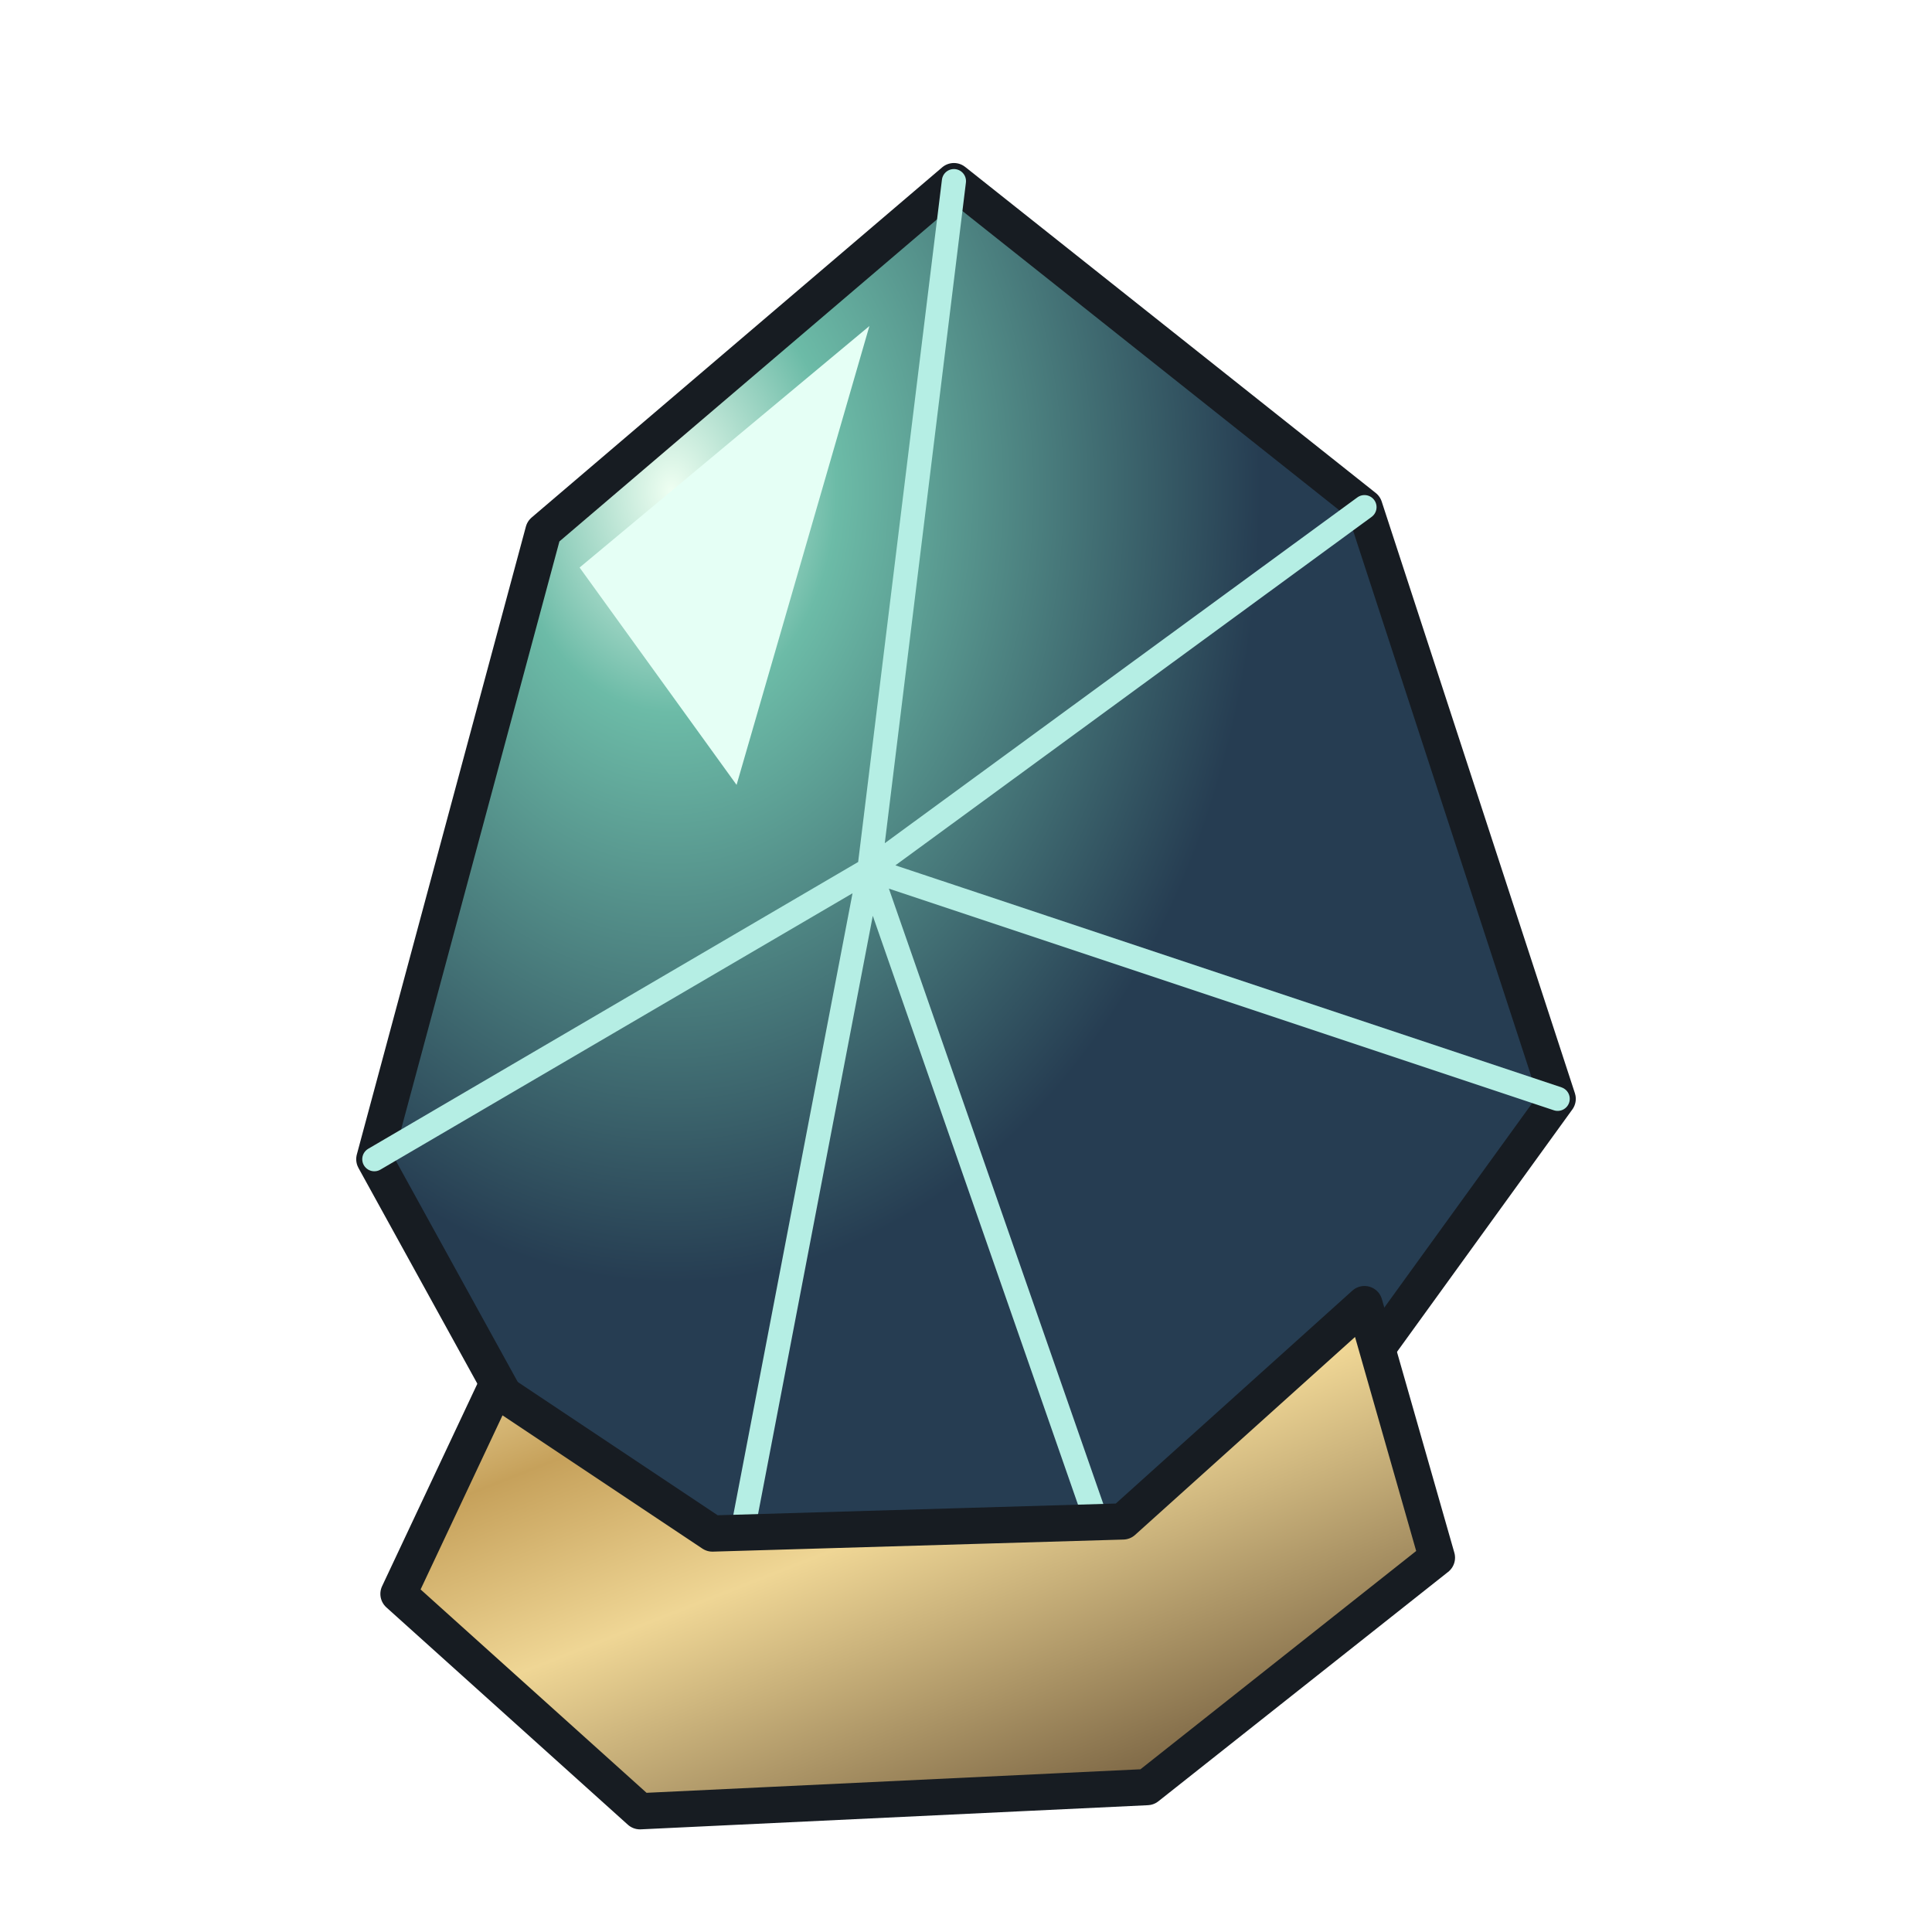
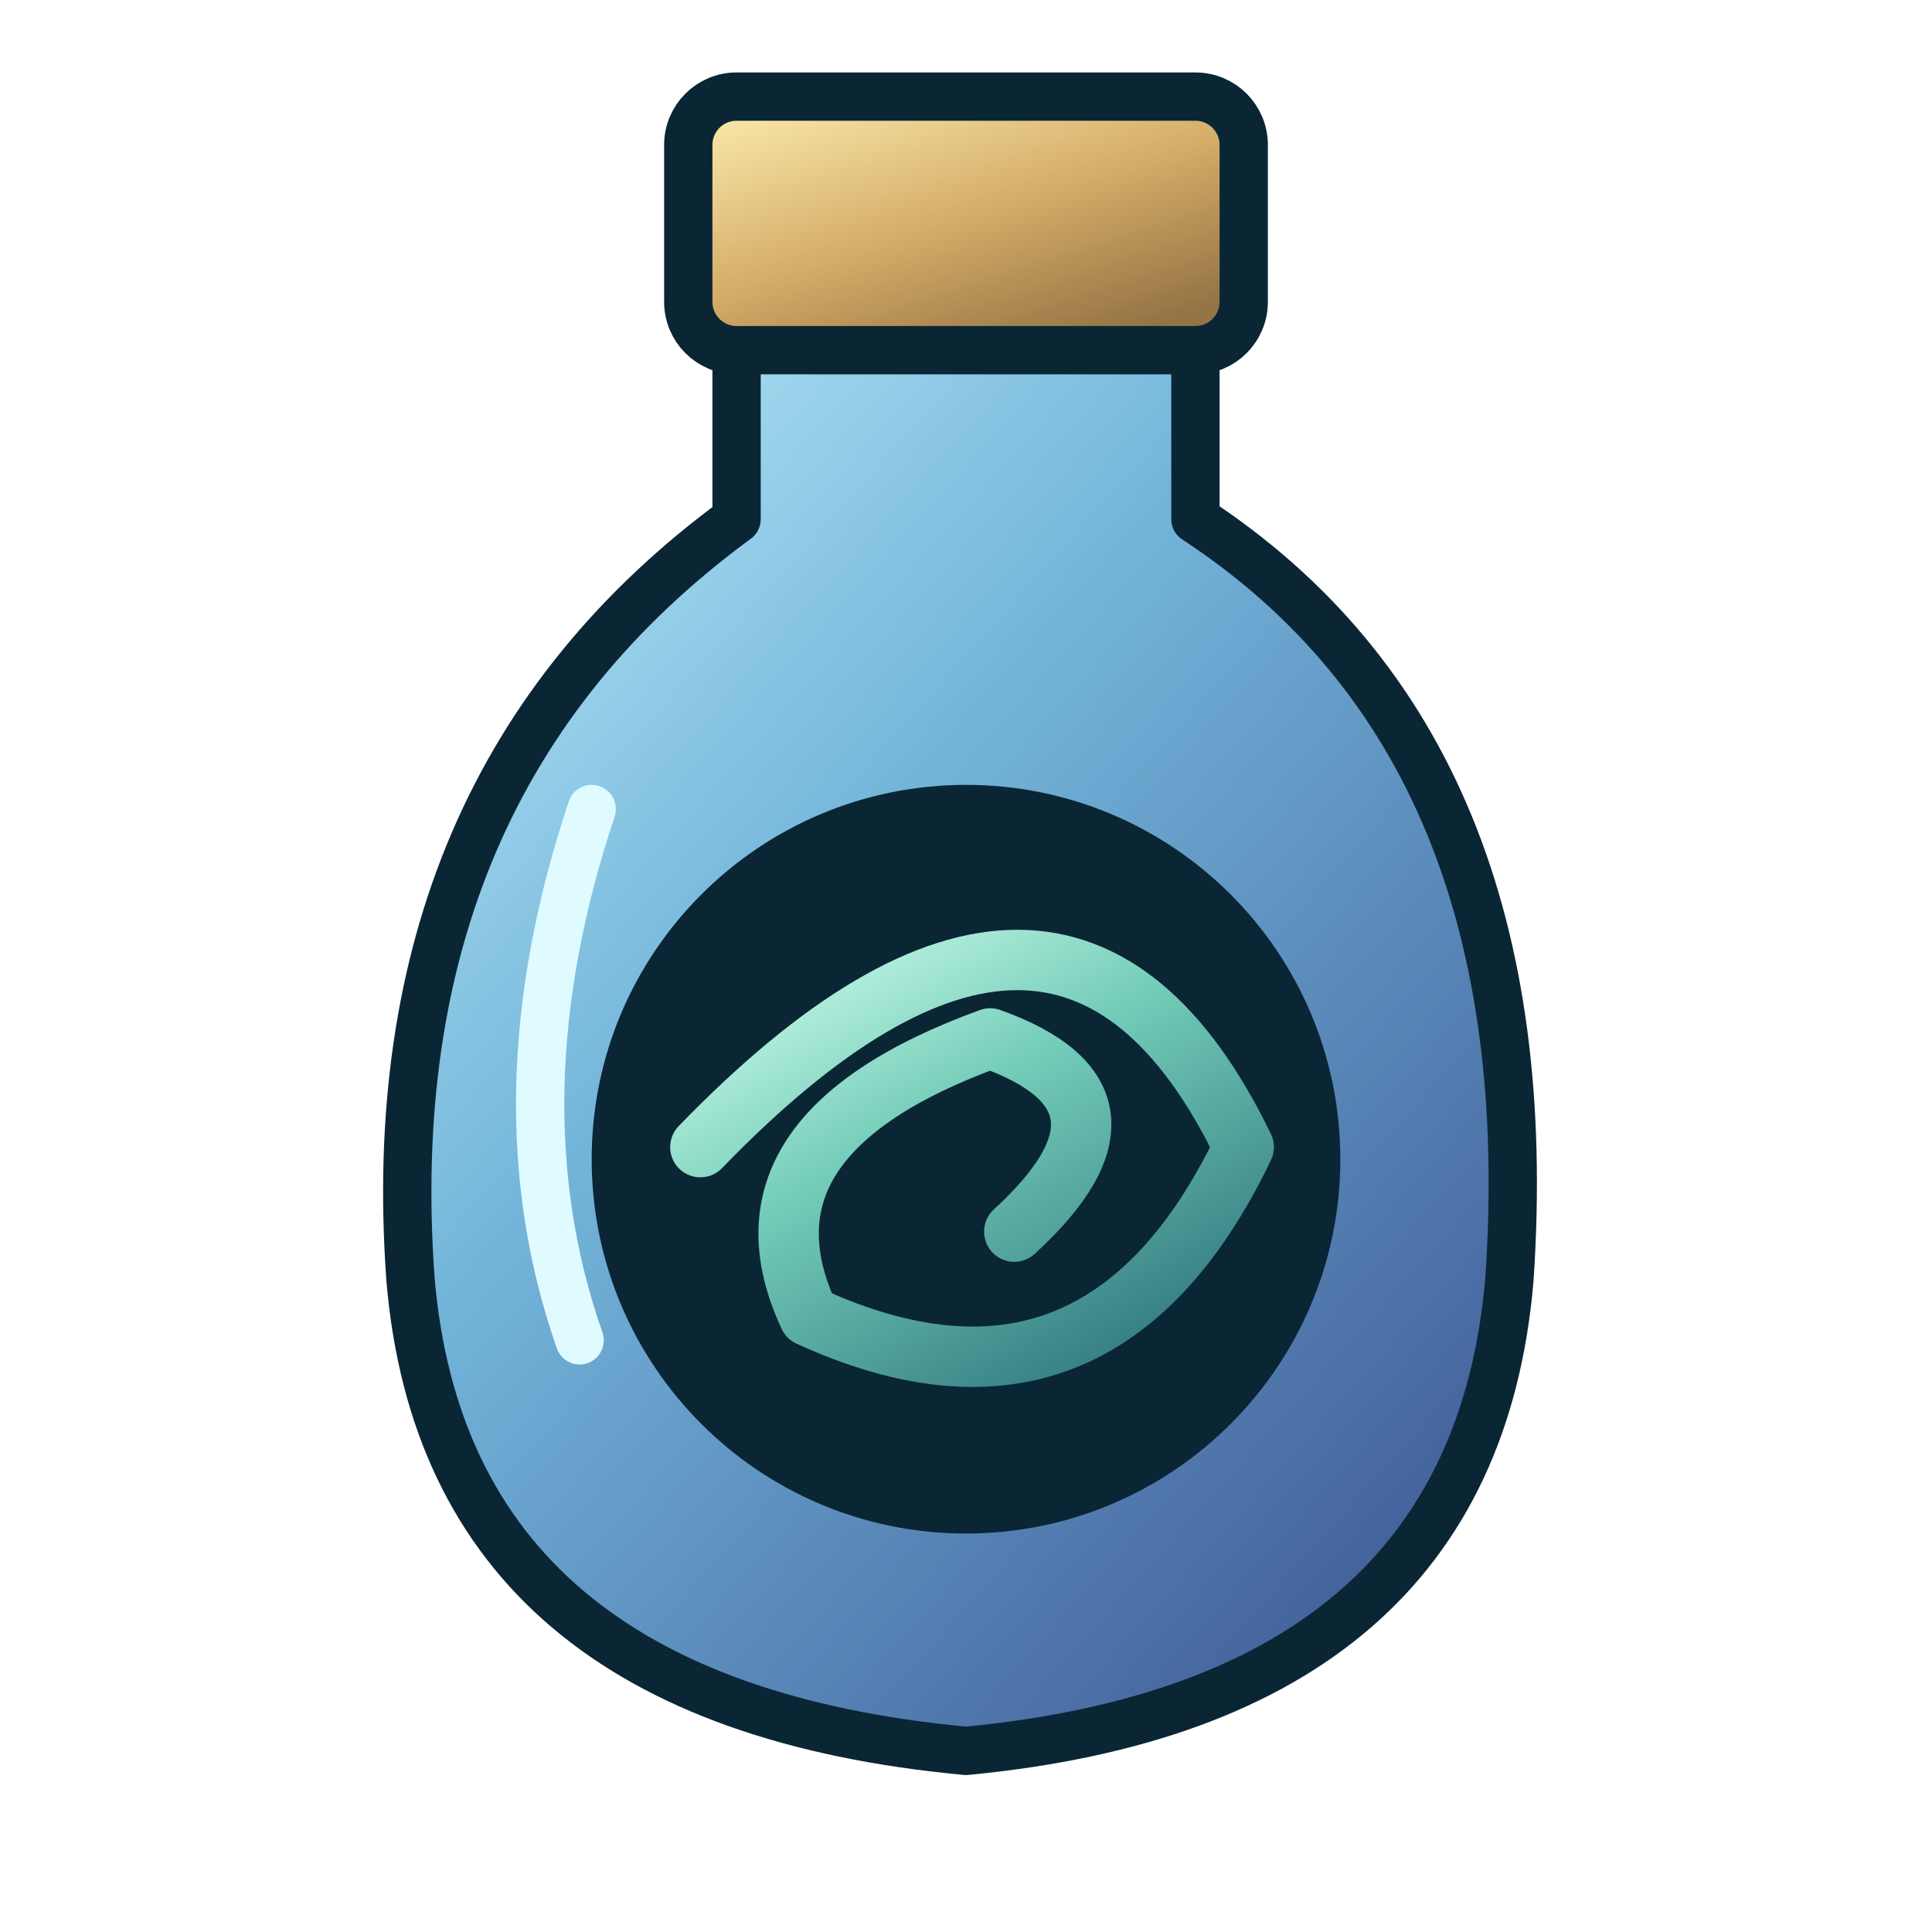
- <svg xmlns="http://www.w3.org/2000/svg" viewBox="0 0 160 160">
+ <svg xmlns="http://www.w3.org/2000/svg" viewBox="0 0 160 160" role="img">
  <defs>
-     <linearGradient id="metal" x2=".8" y2="1">
-       <stop stop-color="#fff0bb" />
-       <stop offset=".26" stop-color="#c6a15b" />
-       <stop offset=".5" stop-color="#efd695" />
-       <stop offset="1" stop-color="#685337" />
+     <linearGradient id="steel" x2=".6" y2="1">
+       <stop stop-color="#edf6e9" />
+       <stop offset=".48" stop-color="#a4bfc1" />
+       <stop offset="1" stop-color="#49677a" />
    </linearGradient>
-     <linearGradient id="leather" x2=".9" y2="1">
-       <stop stop-color="#735541" />
-       <stop offset=".55" stop-color="#343a3d" />
-       <stop offset="1" stop-color="#20262e" />
+     <linearGradient id="mint" x2=".8" y2="1">
+       <stop stop-color="#d2ffee" />
+       <stop offset=".45" stop-color="#73ccb8" />
+       <stop offset="1" stop-color="#347d83" />
    </linearGradient>
-     <linearGradient id="paper" x2=".7" y2="1">
-       <stop stop-color="#f2e4bc" />
-       <stop offset=".5" stop-color="#c6b88f" />
-       <stop offset="1" stop-color="#807960" />
+     <linearGradient id="gold" x2=".7" y2="1">
+       <stop stop-color="#fff1b4" />
+       <stop offset=".55" stop-color="#d5ad68" />
+       <stop offset="1" stop-color="#947344" />
    </linearGradient>
-     <linearGradient id="glass" x2=".7" y2="1">
-       <stop stop-color="#bad3d0" />
-       <stop offset=".25" stop-color="#618b91" />
-       <stop offset=".55" stop-color="#344e65" />
-       <stop offset="1" stop-color="#233344" />
+     <linearGradient id="blue" x2=".8" y2="1">
+       <stop stop-color="#c9f5ff" />
+       <stop offset=".45" stop-color="#73b5da" />
+       <stop offset="1" stop-color="#425e9a" />
    </linearGradient>
-     <radialGradient id="gem" cx=".25" cy=".2">
-       <stop stop-color="#effff2" />
-       <stop offset=".28" stop-color="#6cbba7" />
-       <stop offset="1" stop-color="#263d52" />
-     </radialGradient>
  </defs>
  <g stroke-linejoin="round">
-     <path d="M79 15 113 42 129 91 95 138 58 145 31 96 45 44Z" fill="url(#gem)" stroke="#171c22" stroke-width="3" stroke-linejoin="round" stroke-linecap="round" />
-     <path d="M79 15 72 72 31 96M113 42 72 72 95 138M72 72 58 145M72 72 129 91" fill="none" stroke="#b5eee4" stroke-width="2" stroke-linejoin="round" stroke-linecap="round" />
-     <path d="M48 47 72 27 61 65Z" fill="#e5fff5" stroke="none" stroke-width="3" stroke-linejoin="round" stroke-linecap="round" />
-     <path d="M41 115 59 127 93 126 113 108 119 129 95 148 53 150 33 132Z" fill="url(#metal)" stroke="#171c22" stroke-width="3" stroke-linejoin="round" stroke-linecap="round" />
+     <path d="M61 16 99 16 99 43Q128 62 125 106Q122 141 80 145Q37 141 34 106Q31 65 61 43Z" fill="url(#blue)" stroke="#0a2634" stroke-width="4" stroke-linecap="round" stroke-linejoin="round" />
+     <rect x="57" y="8" width="46" height="21" rx="4" fill="url(#gold)" stroke="#0a2634" stroke-width="4" />
+     <circle cx="80" cy="96" r="29" fill="#0a2634" stroke="#0a2634" stroke-width="4" />
+     <path d="M58 95Q88 64 103 95Q91 120 67 109Q60 94 82 86Q96 91 84 102" fill="none" stroke="url(#mint)" stroke-width="5" stroke-linecap="round" stroke-linejoin="round" />
+     <path d="M49 67Q41 91 48 111" fill="none" stroke="#e0fbff" stroke-width="4" stroke-linecap="round" stroke-linejoin="round" />
  </g>
</svg>
